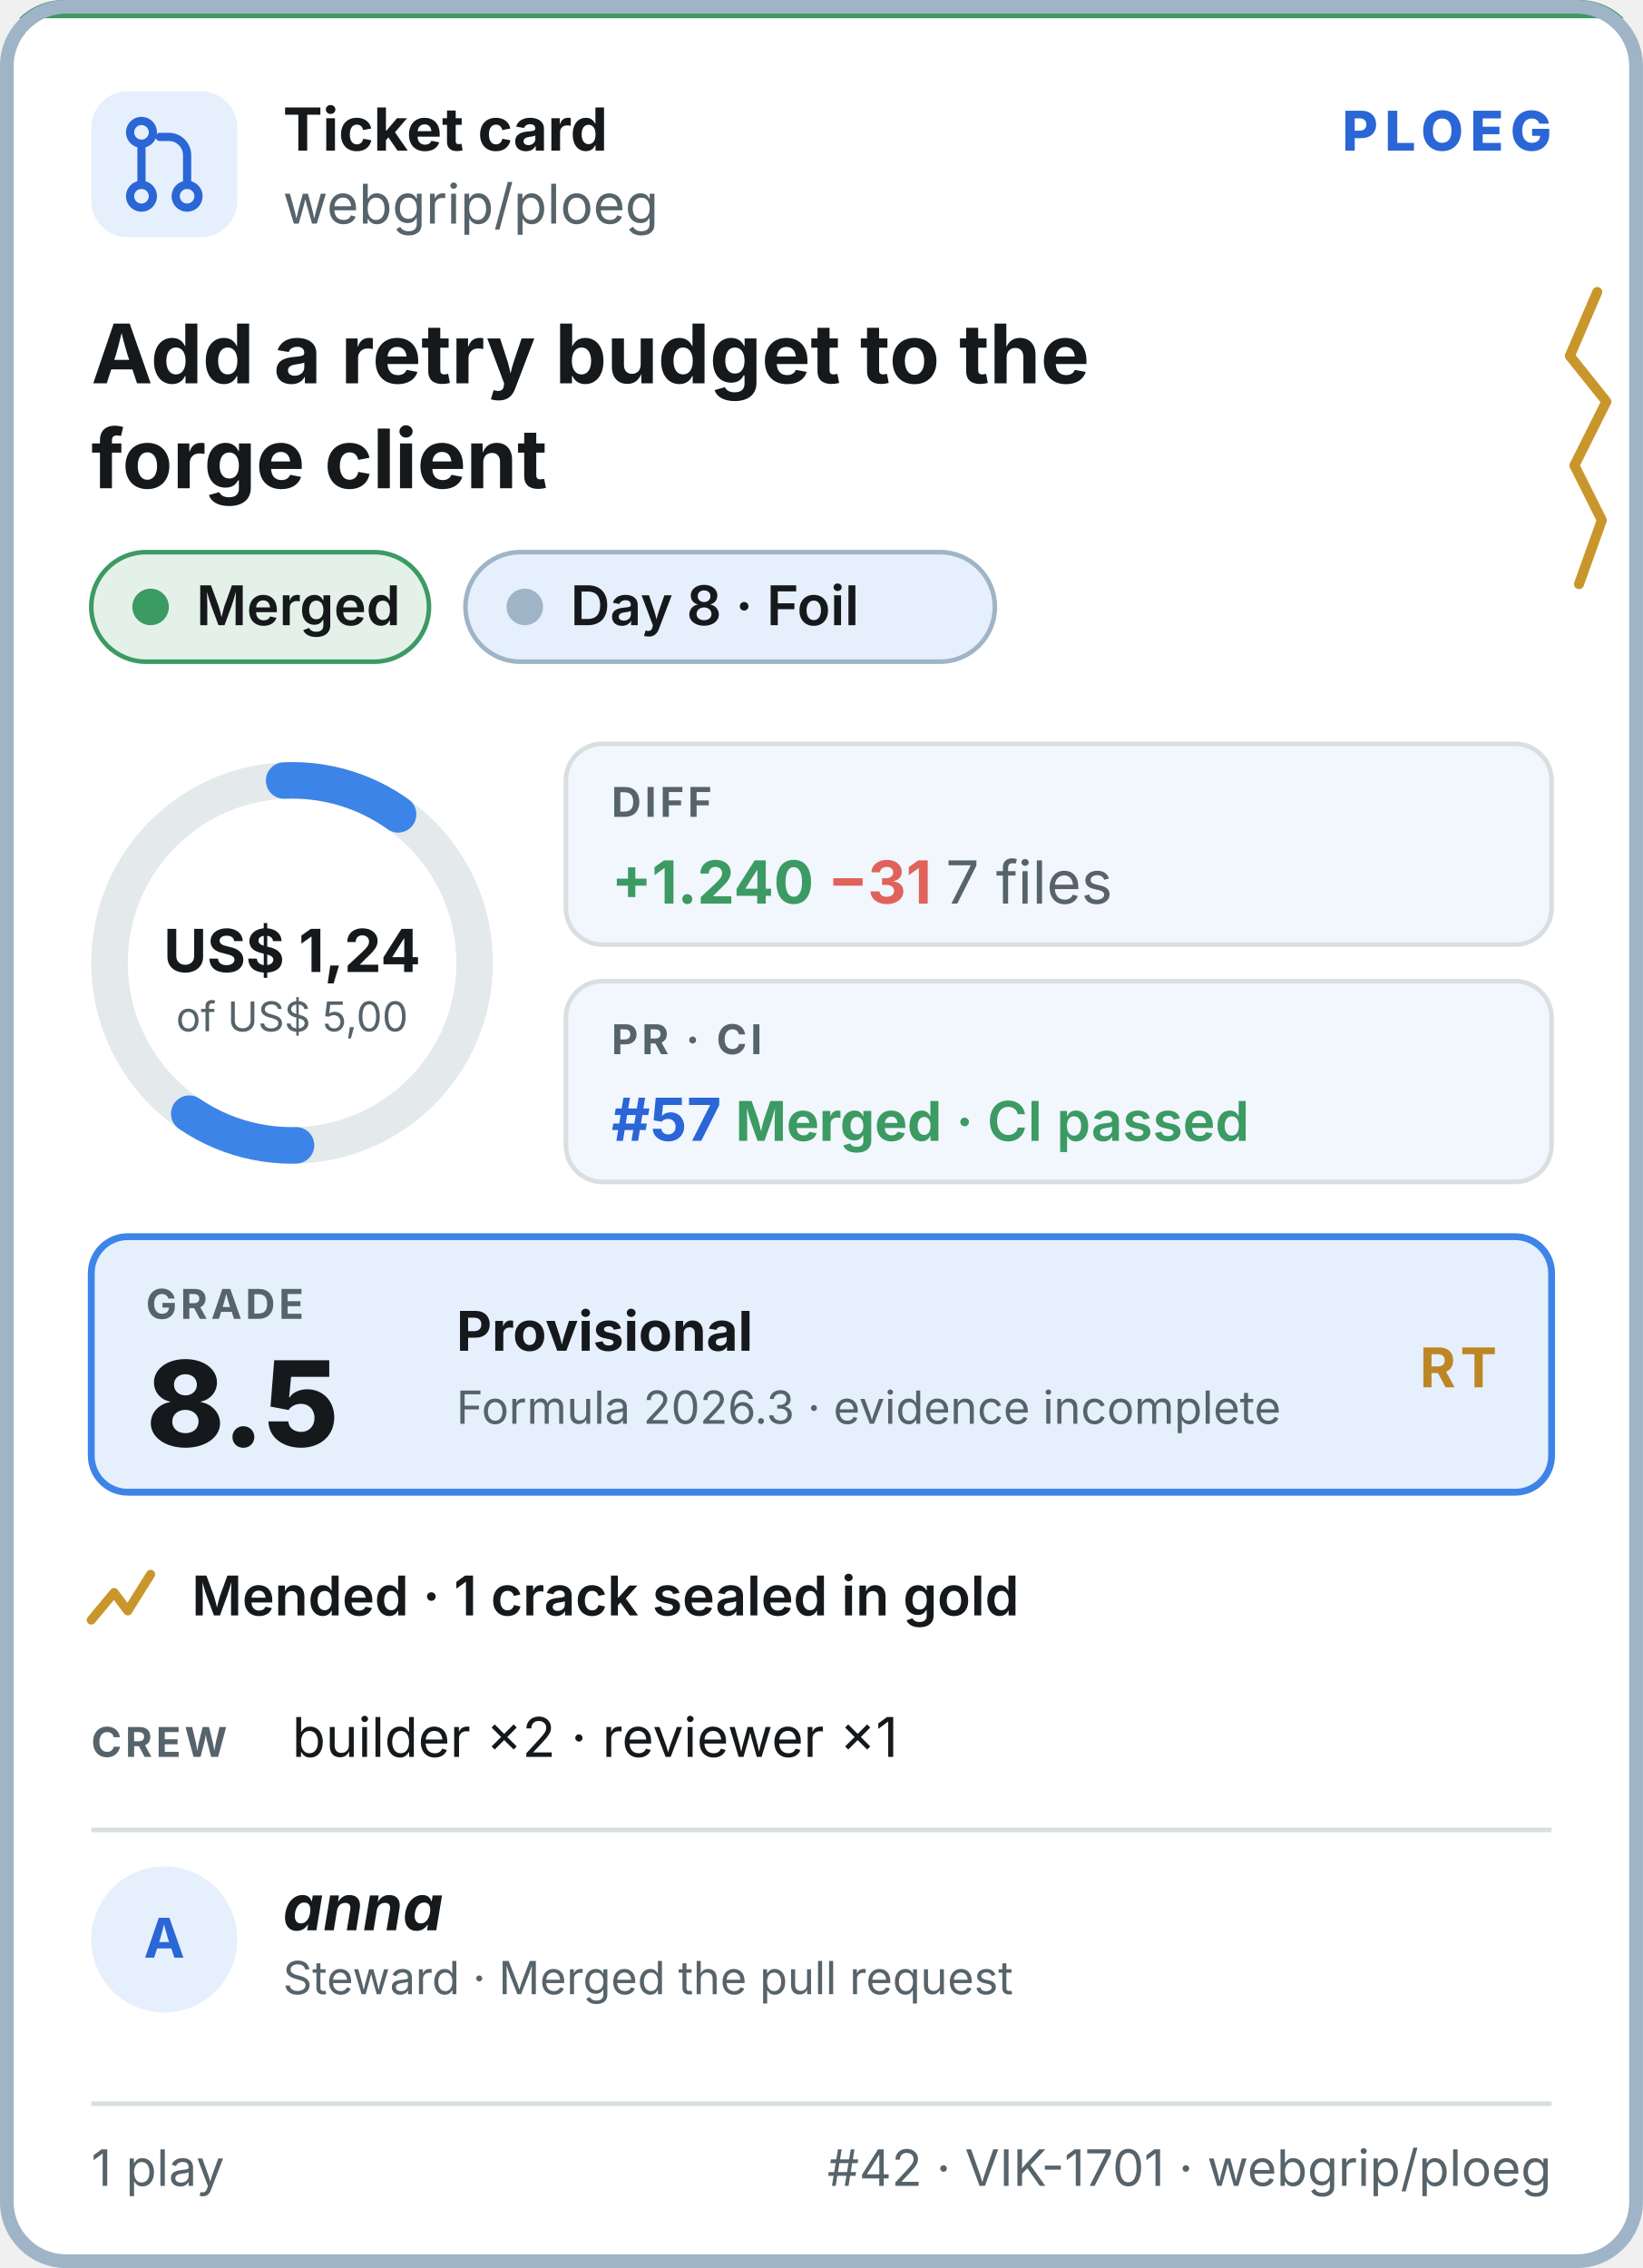
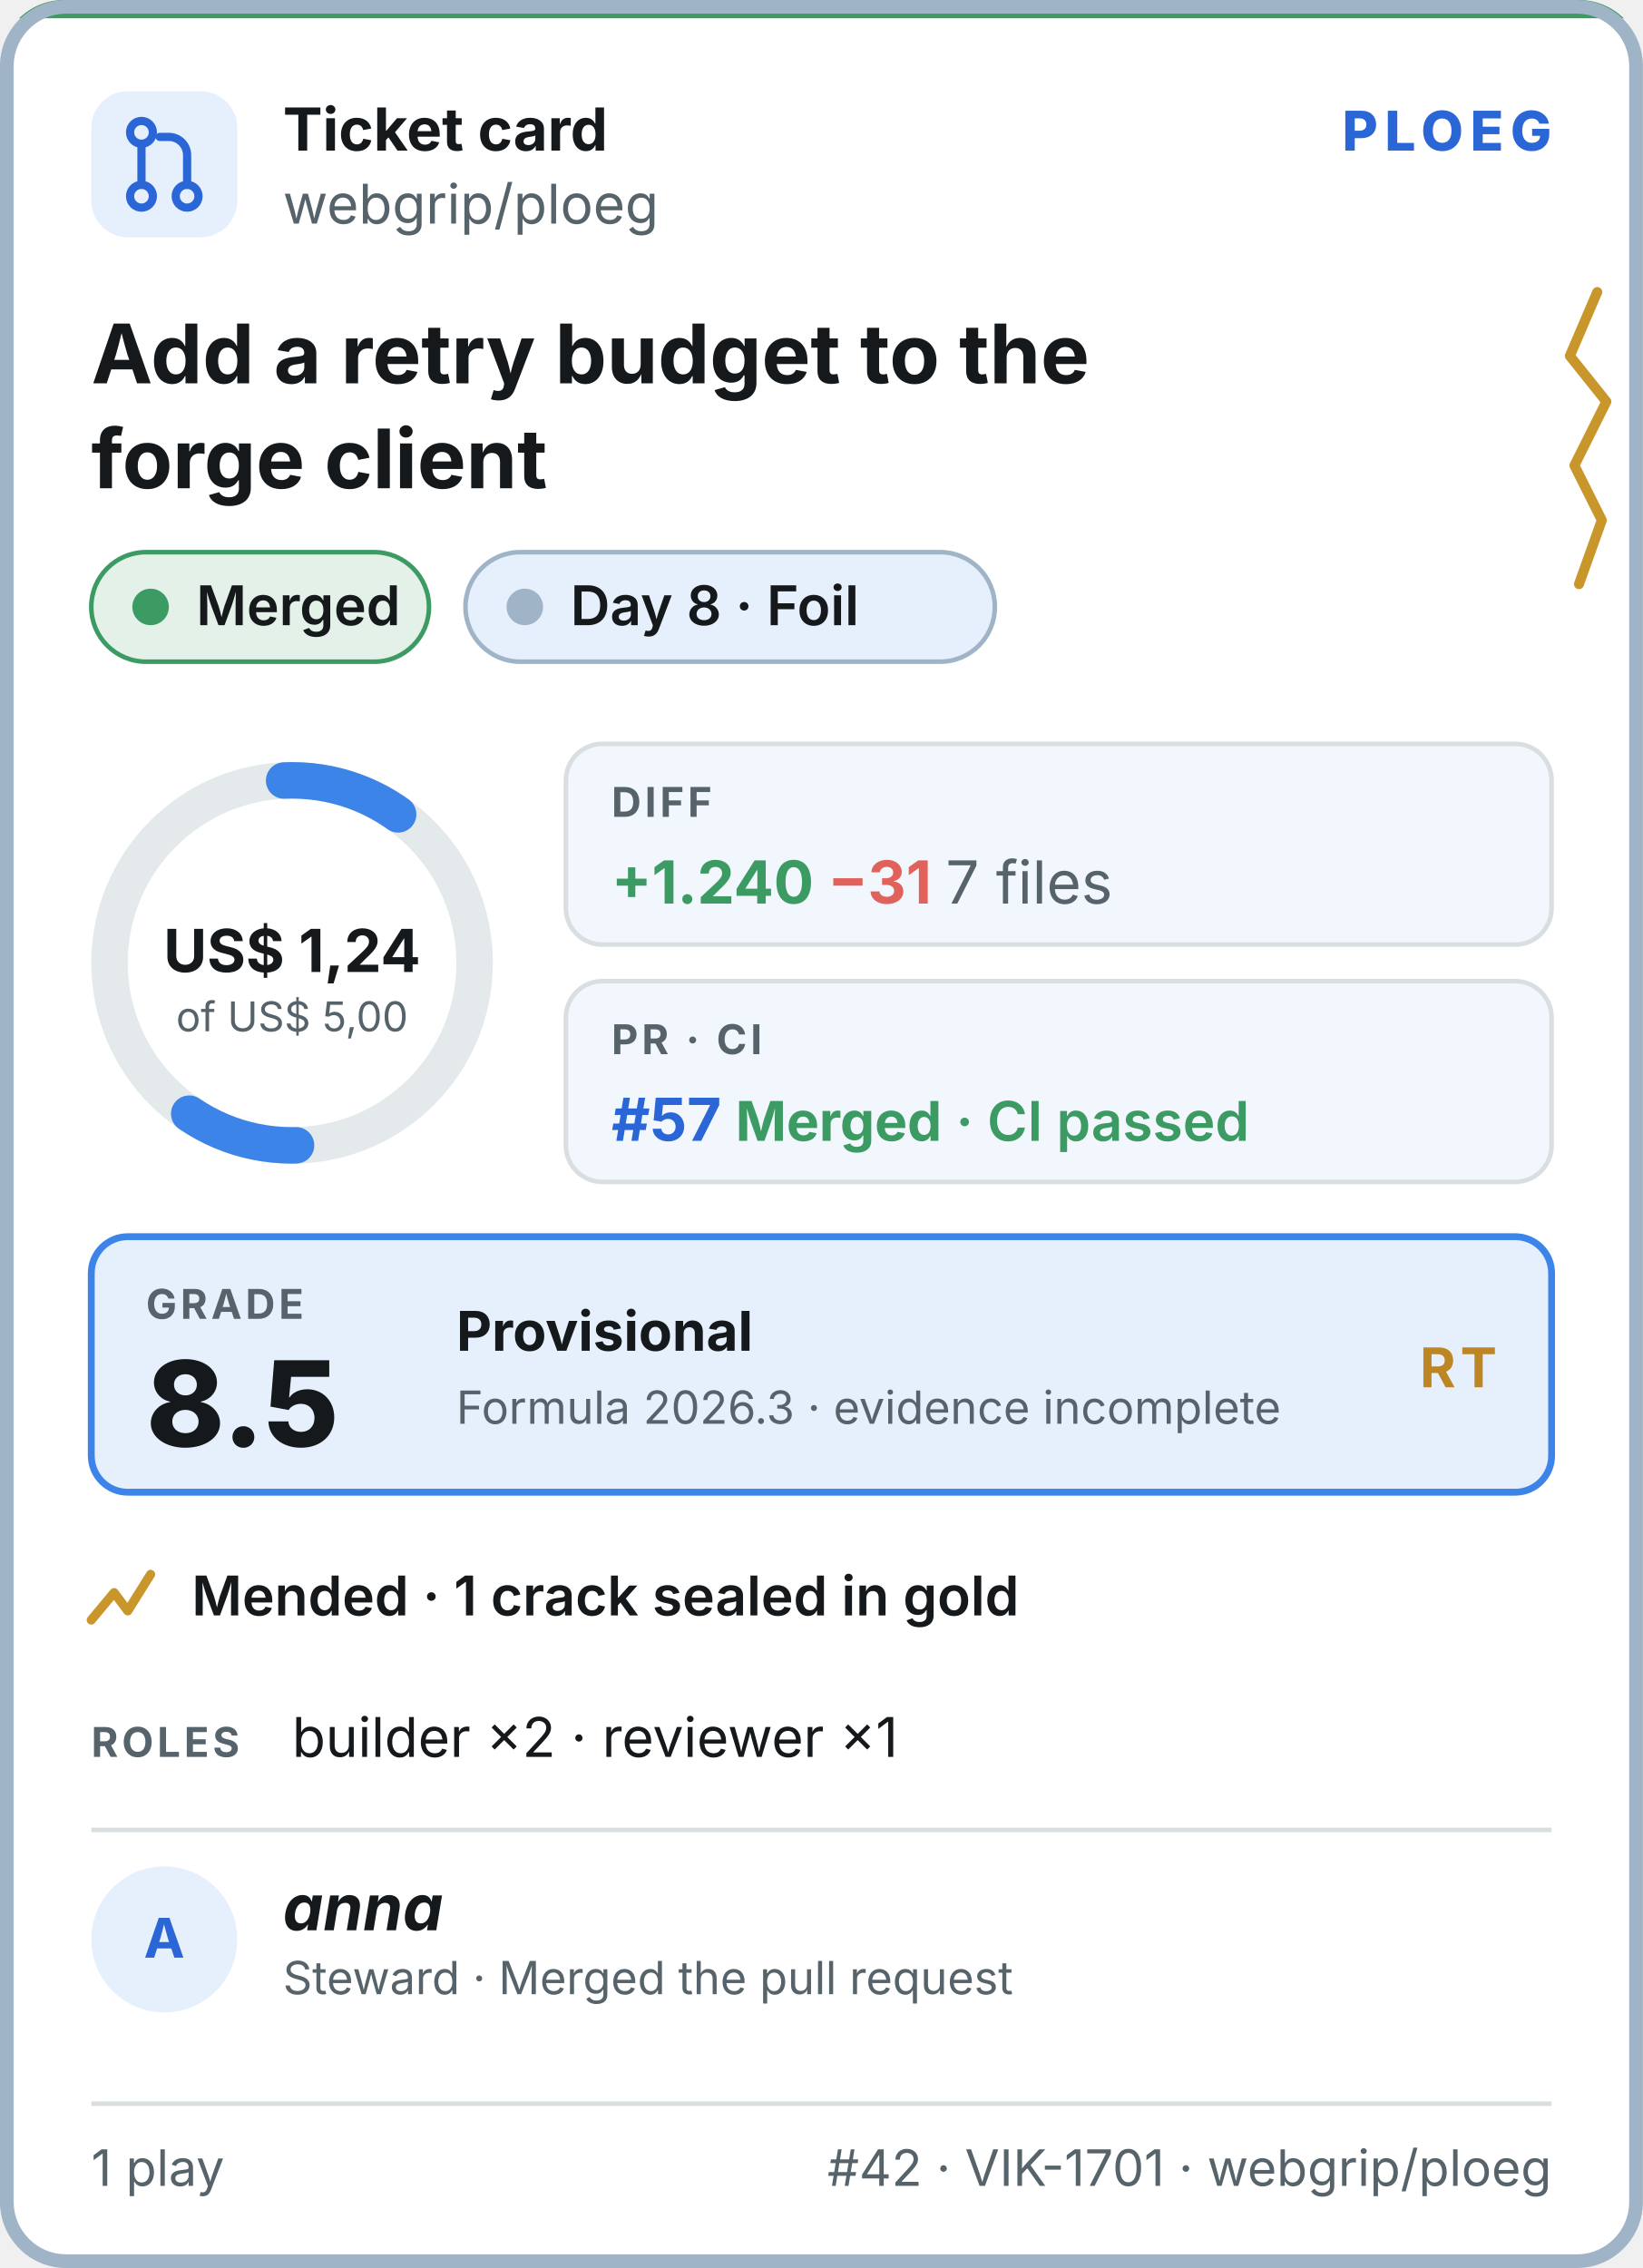
<svg xmlns="http://www.w3.org/2000/svg" width="360" height="497" viewBox="0 0 360 497" role="img" aria-labelledby="card-title card-desc">
  <defs>
    <clipPath id="card-clip">
      <rect x="0" y="0" width="360" height="497" rx="14" />
    </clipPath>
    <linearGradient id="card-sheen" x1="0" y1="0" x2="1" y2="1">
      <stop offset="0" stop-color="#FFFFFF" stop-opacity="0" />
      <stop offset="0.5" stop-color="#9FB4C7" stop-opacity="0.16" />
      <stop offset="1" stop-color="#FFFFFF" stop-opacity="0" />
    </linearGradient>
  </defs>
  <g font-family="Inter, -apple-system, 'Segoe UI', Roboto, Helvetica, Arial, sans-serif">
    <rect x="0.5" y="0.5" width="359" height="496" rx="14" fill="#FFFFFF" stroke="#D9DFE1" />
    <g clip-path="url(#card-clip)">
      <rect x="0" y="0" width="360" height="4" fill="#3C9A63" />
    </g>
    <rect x="1.5" y="1.5" width="357" height="494" rx="13" fill="none" stroke="#9FB4C7" stroke-width="3" data-finish="foil" />
    <rect x="20" y="20" width="32" height="32" rx="8" fill="#E6EFFC" />
    <g fill="none" stroke="#2A66D6" stroke-width="1.8" stroke-linecap="round">
      <circle cx="31" cy="29" r="2.5" />
      <circle cx="31" cy="43" r="2.5" />
      <circle cx="41" cy="43" r="2.5" />
      <path d="M31 31.5 V40.5 M41 40.5 V34 a4 4 0 0 0 -4 -4 H35" />
    </g>
    <text x="62" y="33" font-size="13" font-weight="700" fill="#15191C">Ticket card</text>
    <text x="62" y="49" font-size="12" fill="#56636A">webgrip/ploeg</text>
    <text x="340" y="33" font-size="12" font-weight="800" letter-spacing="1.5" text-anchor="end" fill="#2A66D6">PLOEG</text>
    <text x="20" y="84" font-size="18" font-weight="700" fill="#15191C">Add a retry budget to the</text>
    <text x="20" y="107" font-size="18" font-weight="700" fill="#15191C">forge client</text>
    <rect x="20" y="121" width="74" height="24" rx="12" fill="#3C9A63" fill-opacity="0.14" stroke="#3C9A63" />
    <circle cx="33" cy="133" r="4" fill="#3C9A63" />
    <text x="43" y="137" font-size="12" font-weight="600" fill="#15191C">Merged</text>
    <rect x="102" y="121" width="116" height="24" rx="12" fill="#E6EFFC" stroke="#9FB4C7" />
    <circle cx="115" cy="133" r="4" fill="#9FB4C7" />
    <text x="125" y="137" font-size="12" font-weight="600" fill="#15191C">Day 8 · Foil</text>
    <circle cx="64" cy="211" r="40" fill="none" stroke="#E4E9EB" stroke-width="8" />
    <circle cx="64" cy="211" r="40" fill="none" stroke="#3D84E8" stroke-width="8" stroke-linecap="round" pathLength="100" stroke-dasharray="24.8 100" transform="rotate(-90 64 211)" />
    <text x="64" y="213" font-size="13" font-weight="700" text-anchor="middle" fill="#15191C">US$ 1,24</text>
    <text x="64" y="226" font-size="9" text-anchor="middle" fill="#56636A">of US$ 5,00</text>
    <rect x="124" y="163" width="216" height="44" rx="8" fill="#E6EFFC" fill-opacity="0.5" stroke="#D9DFE1" />
    <text x="134" y="179" font-size="9" font-weight="700" letter-spacing="0.8" fill="#56636A">DIFF</text>
    <text x="134" y="198" font-size="13" font-weight="700">
      <tspan fill="#3C9A63">+1.240</tspan>
      <tspan fill="#E0625A">−31</tspan>
      <tspan font-weight="400" fill="#56636A">7 files</tspan>
    </text>
    <rect x="124" y="215" width="216" height="44" rx="8" fill="#E6EFFC" fill-opacity="0.5" stroke="#D9DFE1" />
    <text x="134" y="231" font-size="9" font-weight="700" letter-spacing="0.8" fill="#56636A">PR · CI</text>
    <text x="134" y="250" font-size="13" font-weight="700" fill="#2A66D6">#57 <tspan font-size="12" fill="#3C9A63">Merged</tspan>
      <tspan font-size="12" font-weight="600" fill="#3C9A63">· CI passed</tspan>
    </text>
    <rect x="20" y="271" width="320" height="56" rx="8" fill="#E6EFFC" stroke="#3D84E8" stroke-width="1.5" data-slot="grade" />
    <text x="32" y="289" font-size="9" font-weight="700" letter-spacing="0.8" fill="#56636A">GRADE</text>
    <text x="32" y="317" font-size="26" font-weight="800" fill="#15191C">8.5</text>
    <text x="100" y="296" font-size="12" font-weight="700" fill="#15191C">Provisional</text>
    <text x="100" y="312" font-size="10" fill="#56636A">Formula 2026.3 · evidence incomplete</text>
    <text x="328" y="304" font-size="12" font-weight="700" letter-spacing="1" text-anchor="end" fill="#BC8624">RT</text>
    <g data-slot="condition">
      <path d="M20 355 l5 -6 l3 4 l5 -8" fill="none" stroke="#C9962B" stroke-width="2" stroke-linecap="round" stroke-linejoin="round" />
      <text x="42" y="354" font-size="12" font-weight="600" fill="#15191C">Mended · 1 crack sealed in gold</text>
    </g>
-     <text x="20" y="385" font-size="9" font-weight="700" letter-spacing="0.8" fill="#56636A">CREW</text>
+     <text x="20" y="385" font-size="9" font-weight="700" letter-spacing="0.8" fill="#56636A">ROLES</text>
    <text x="64" y="385" font-size="12" fill="#15191C">builder ×2 · reviewer ×1</text>
    <line x1="20" y1="401" x2="340" y2="401" stroke="#D9DFE1" />
    <circle cx="36" cy="425" r="16" fill="#E6EFFC" />
    <text x="36" y="429" font-size="12" font-weight="700" text-anchor="middle" fill="#2A66D6">A</text>
    <text x="62" y="423" font-size="14" font-weight="700" font-style="italic" fill="#15191C">anna</text>
    <text x="62" y="437" font-size="10" fill="#56636A">Steward · Merged the pull request</text>
    <path d="M350 64 l-6 14 l8 10 l-7 14 l6 12 l-5 14" fill="none" stroke="#C9962B" stroke-width="2.2" stroke-linecap="round" stroke-linejoin="round" data-crack="1" />
    <line x1="20" y1="461" x2="340" y2="461" stroke="#D9DFE1" />
    <text x="20" y="479" font-size="11" fill="#56636A">1 play</text>
    <text x="340" y="479" font-size="11" text-anchor="end" fill="#56636A">#42 · VIK-1701 · webgrip/ploeg</text>
  </g>
</svg>
